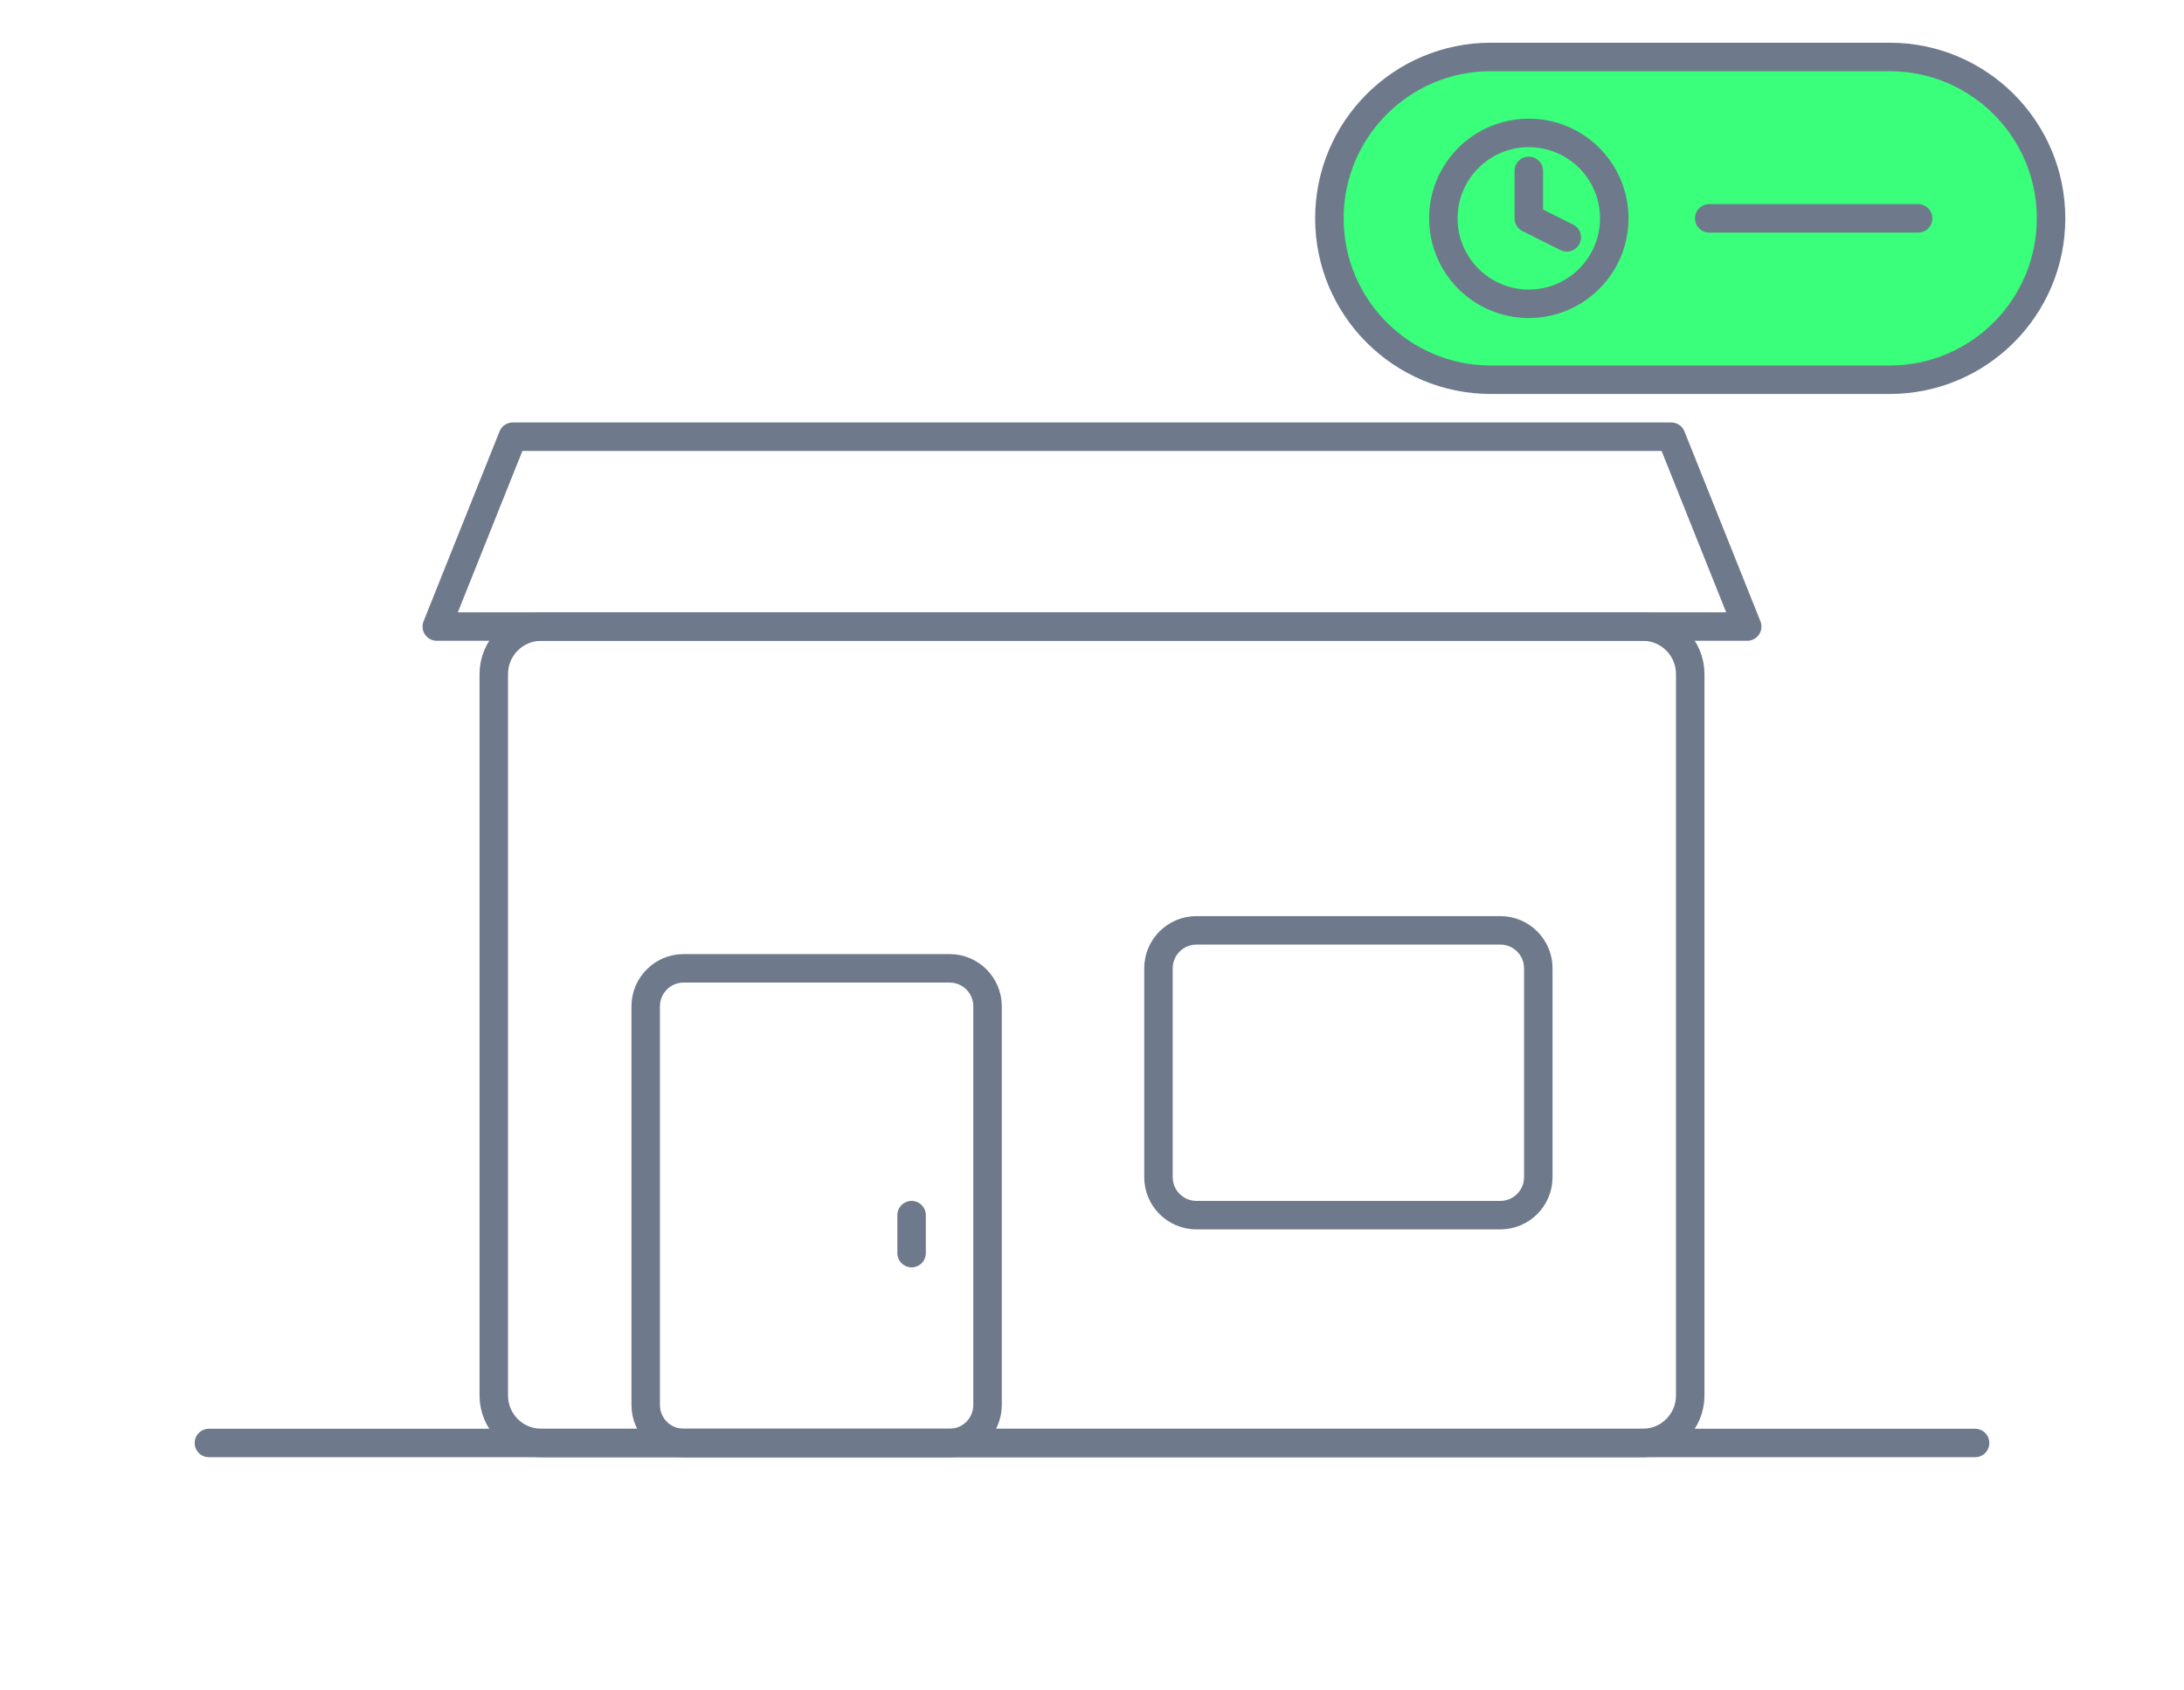
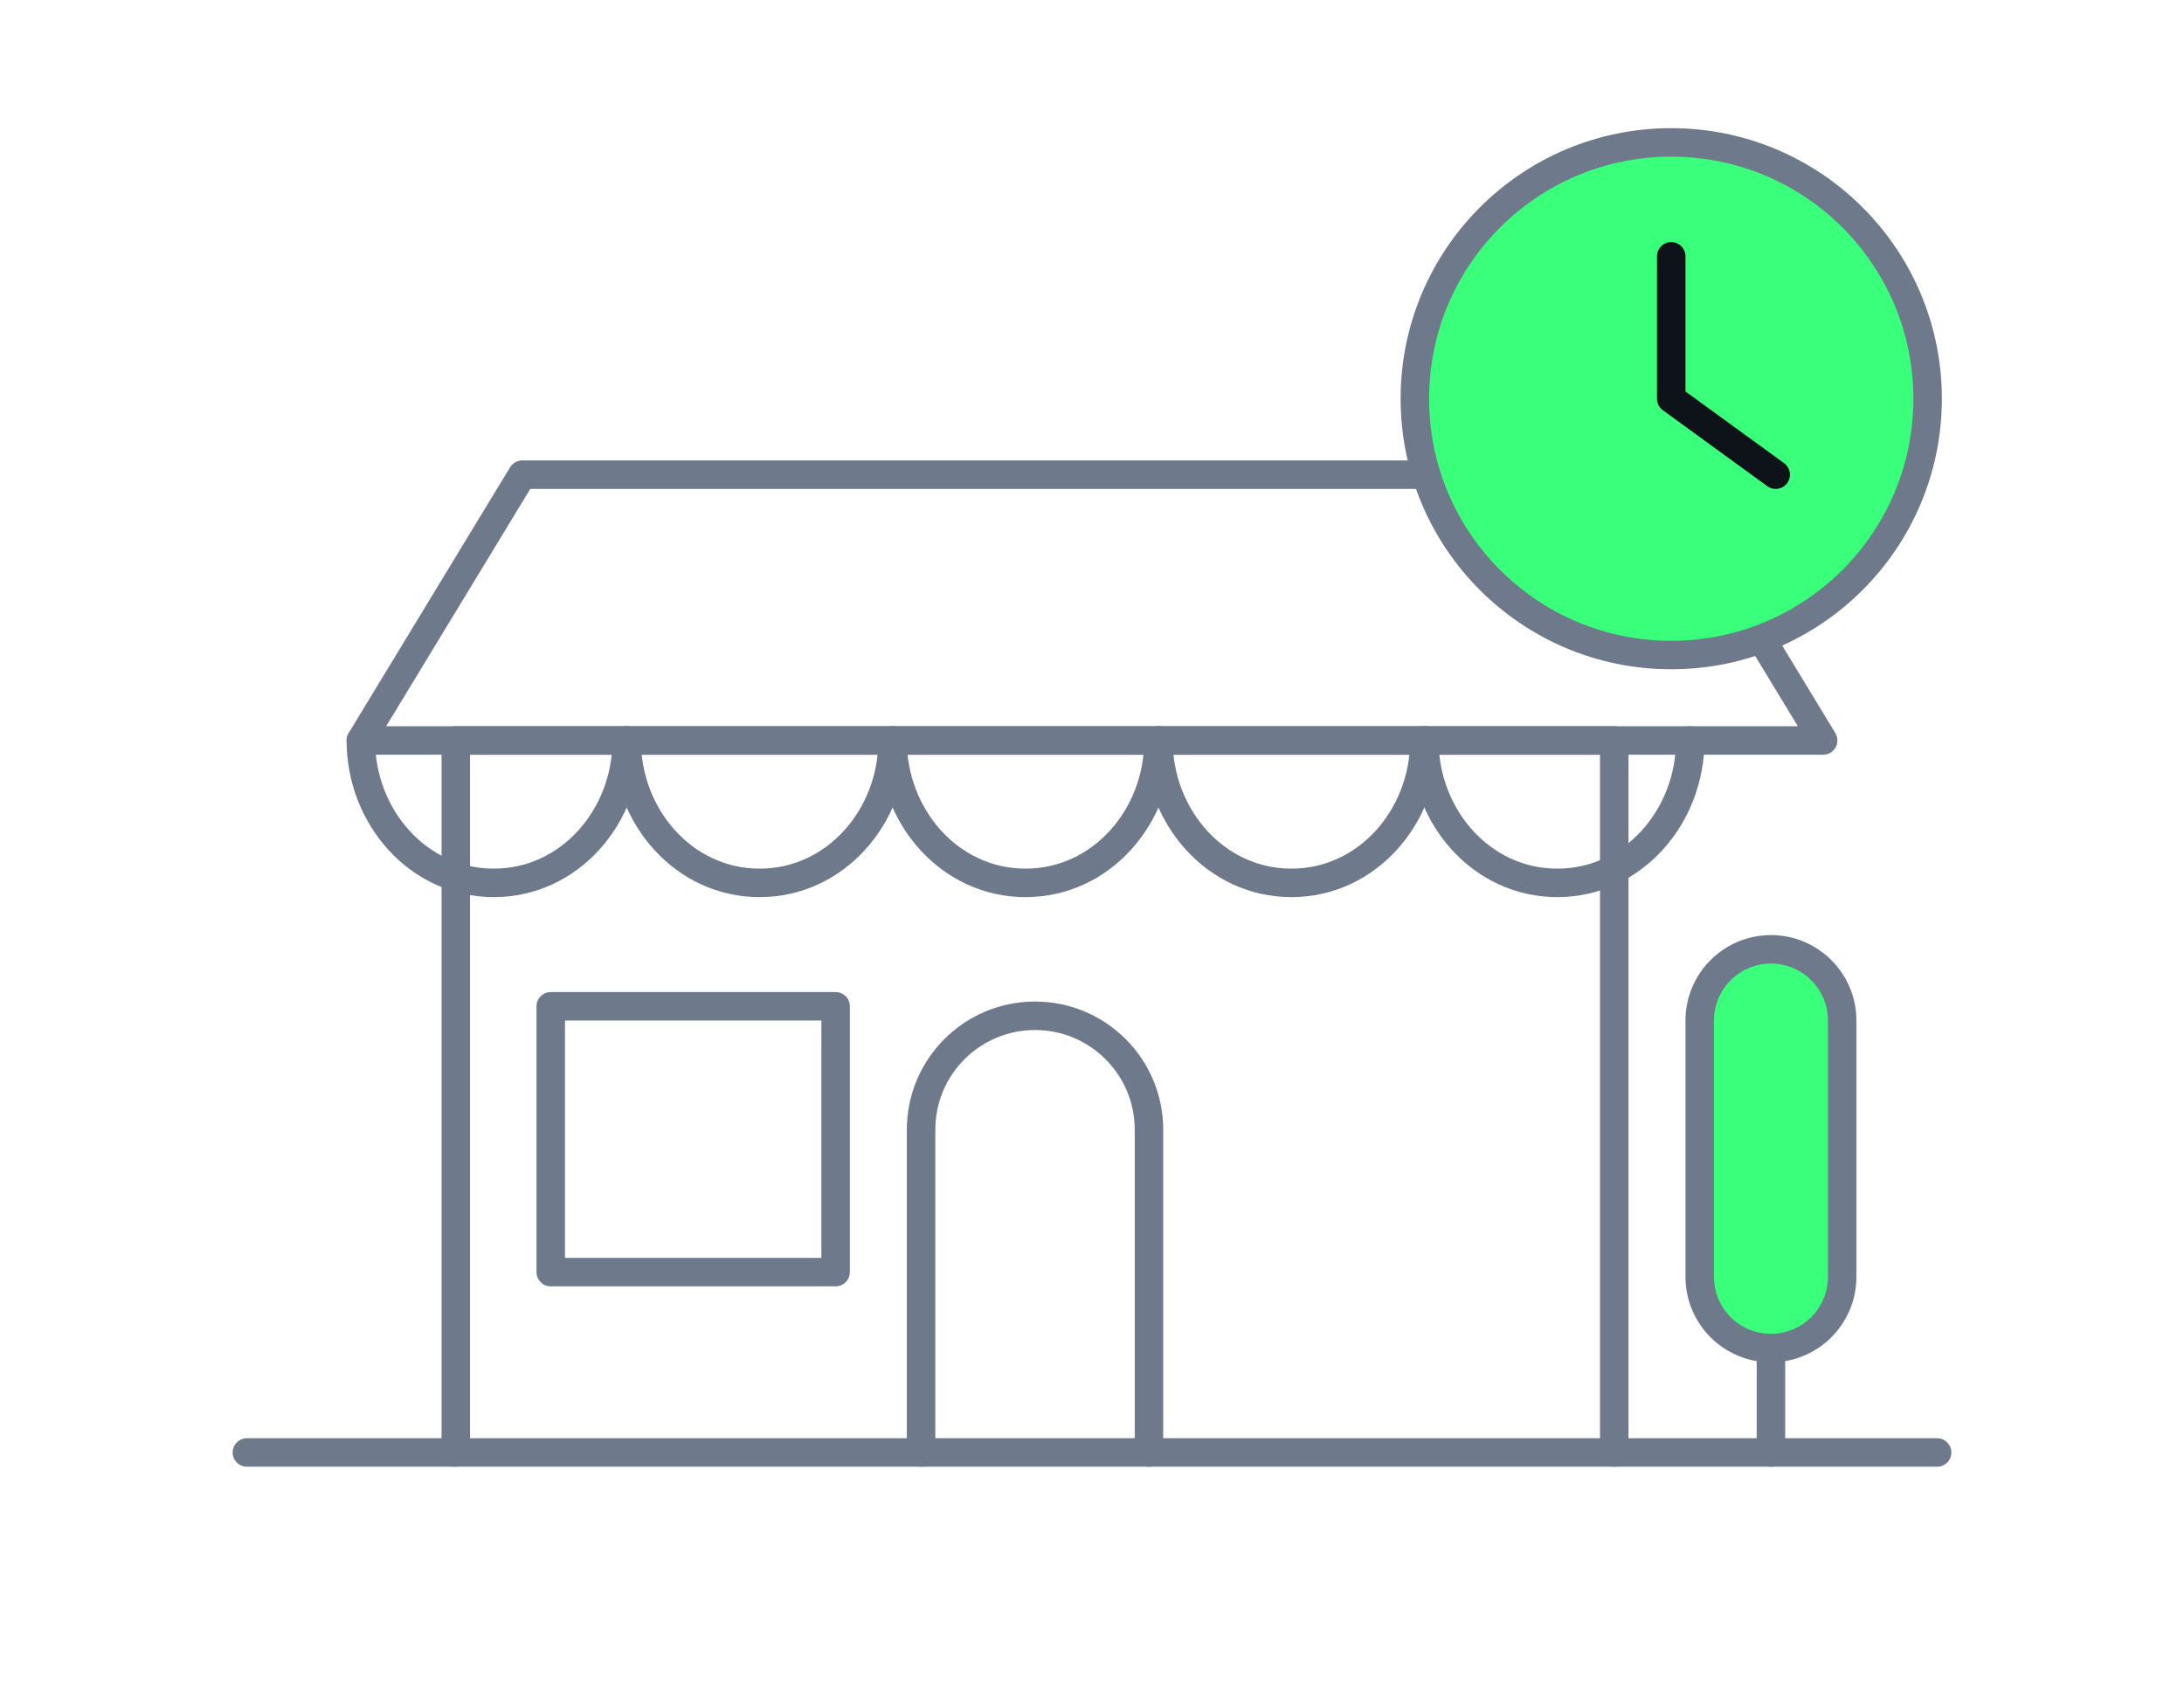
<svg xmlns="http://www.w3.org/2000/svg" width="230" height="178" viewBox="0 0 230 178" fill="none">
-   <path d="M22 152 L208 152" fill="none" stroke="#6E7A8C" stroke-width="3" stroke-linecap="round" stroke-linejoin="round" />
-   <path d="M46 66 L54 46 L176 46 L184 66 Z" fill="none" stroke="#6E7A8C" stroke-width="3" stroke-linecap="round" stroke-linejoin="round" />
-   <rect x="52" y="66" width="126" height="86" rx="5" fill="none" stroke="#6E7A8C" stroke-width="3" stroke-linecap="round" stroke-linejoin="round" />
-   <rect x="68" y="102" width="36" height="50" rx="4" fill="none" stroke="#6E7A8C" stroke-width="3" stroke-linecap="round" stroke-linejoin="round" />
-   <path d="M96 128 L96 132" fill="none" stroke="#6E7A8C" stroke-width="3" stroke-linecap="round" stroke-linejoin="round" />
-   <rect x="122" y="98" width="40" height="30" rx="4" fill="none" stroke="#6E7A8C" stroke-width="3" stroke-linecap="round" stroke-linejoin="round" />
-   <rect x="140" y="6" width="76" height="34" rx="17" fill="#39FF7A" stroke="#6E7A8C" stroke-width="3" stroke-linecap="round" stroke-linejoin="round" />
-   <circle cx="161" cy="23" r="9" fill="none" stroke="#6E7A8C" stroke-width="3" stroke-linecap="round" stroke-linejoin="round" />
-   <path d="M161 18 L161 23 L165 25" fill="none" stroke="#6E7A8C" stroke-width="3" stroke-linecap="round" stroke-linejoin="round" />
-   <path d="M180 23 L202 23" fill="none" stroke="#6E7A8C" stroke-width="3" stroke-linecap="round" stroke-linejoin="round" />
+   <path d="M26 153h178" fill="none" stroke="#6E7A8C" stroke-width="3" stroke-linecap="round" stroke-linejoin="round" />
+   <path d="M48 153V78h122v75" fill="none" stroke="#6E7A8C" stroke-width="3" stroke-linecap="round" stroke-linejoin="round" />
+   <path d="M38 78l17-28h120l17 28z" fill="none" stroke="#6E7A8C" stroke-width="3" stroke-linecap="round" stroke-linejoin="round" />
+   <path d="M38 78c0 8 6 15 14 15s14-7 14-15" fill="none" stroke="#6E7A8C" stroke-width="3" stroke-linecap="round" stroke-linejoin="round" />
+   <path d="M66 78c0 8 6 15 14 15s14-7 14-15" fill="none" stroke="#6E7A8C" stroke-width="3" stroke-linecap="round" stroke-linejoin="round" />
+   <path d="M94 78c0 8 6 15 14 15s14-7 14-15" fill="none" stroke="#6E7A8C" stroke-width="3" stroke-linecap="round" stroke-linejoin="round" />
+   <path d="M122 78c0 8 6 15 14 15s14-7 14-15" fill="none" stroke="#6E7A8C" stroke-width="3" stroke-linecap="round" stroke-linejoin="round" />
+   <path d="M150 78c0 8 6 15 14 15s14-7 14-15" fill="none" stroke="#6E7A8C" stroke-width="3" stroke-linecap="round" stroke-linejoin="round" />
+   <path d="M97 153v-34a12 12 0 0 1 24 0v34" fill="none" stroke="#6E7A8C" stroke-width="3" stroke-linecap="round" stroke-linejoin="round" />
+   <path d="M58 106h30v28H58z" fill="none" stroke="#6E7A8C" stroke-width="3" stroke-linecap="round" stroke-linejoin="round" />
+   <rect x="179" y="100" width="15" height="42" rx="7.5" fill="#39FF7A" stroke="#6E7A8C" stroke-width="3" stroke-linecap="round" stroke-linejoin="round" />
+   <path d="M186.5 142v11" fill="none" stroke="#6E7A8C" stroke-width="3" stroke-linecap="round" stroke-linejoin="round" />
+   <circle cx="176" cy="42" r="27" fill="#39FF7A" stroke="#6E7A8C" stroke-width="3" stroke-linecap="round" stroke-linejoin="round" />
+   <path d="M176 27v15l11 8" fill="none" stroke="#0E1219" stroke-width="3" stroke-linecap="round" stroke-linejoin="round" />
</svg>
